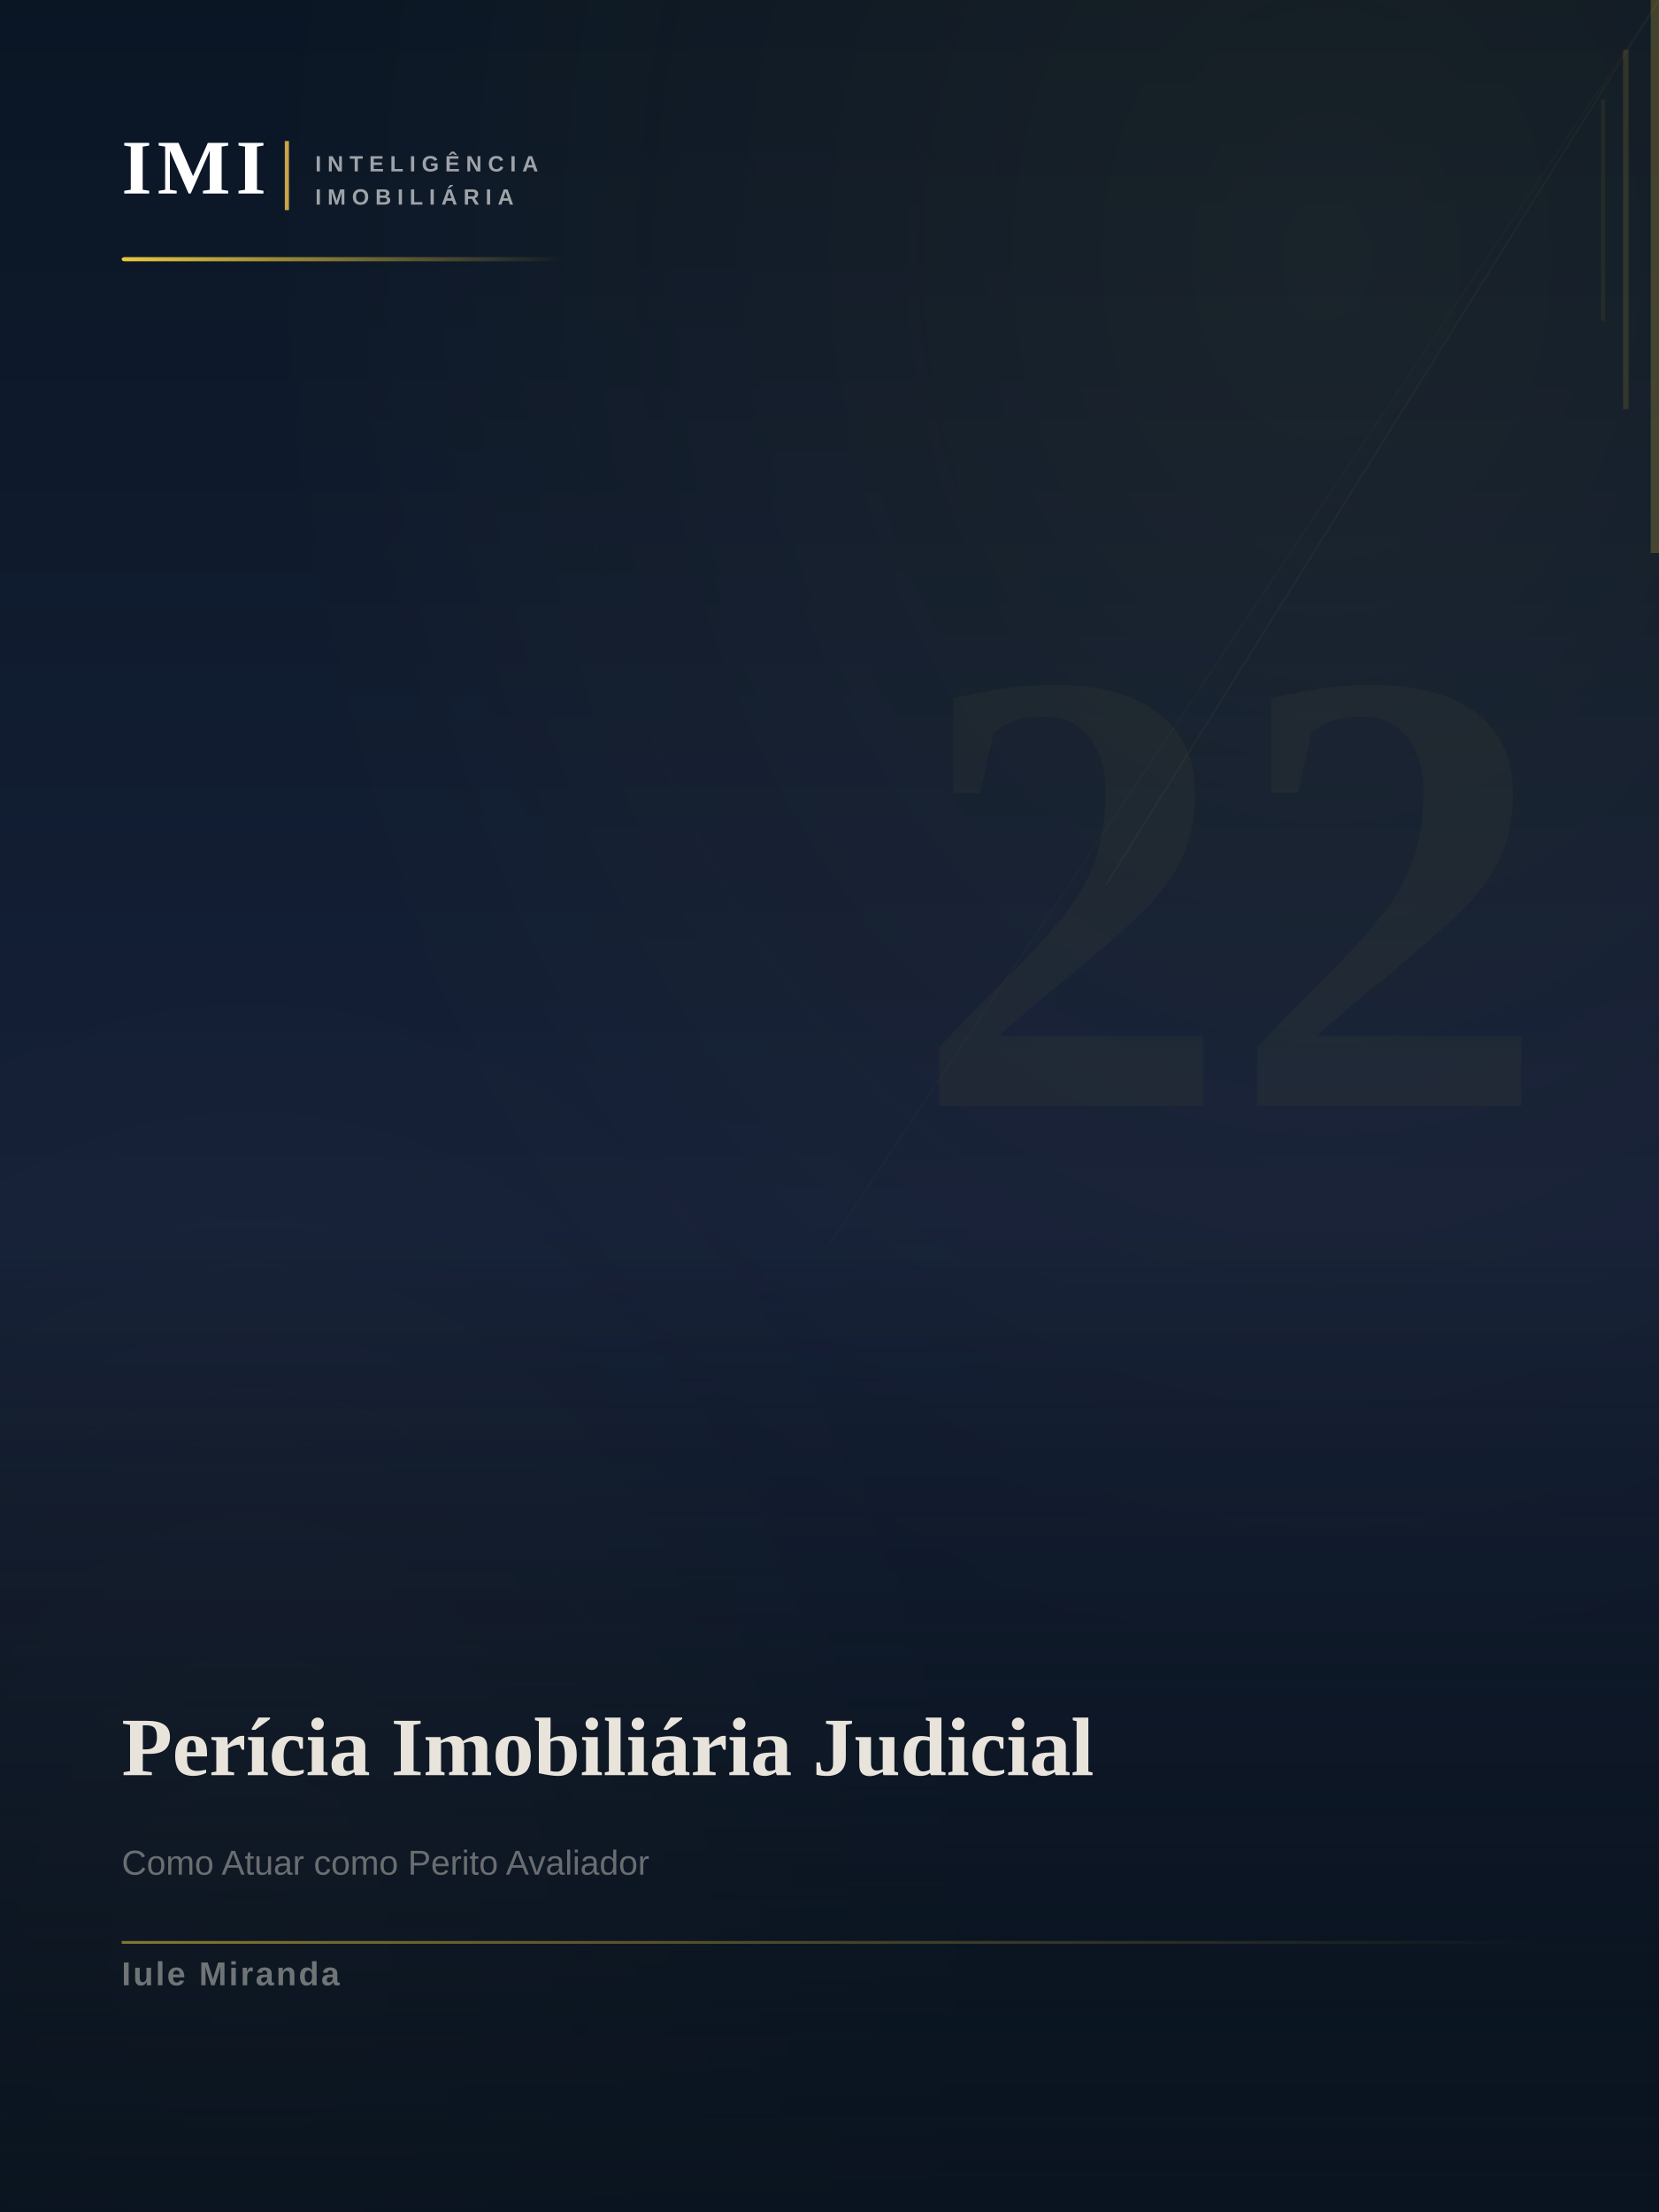
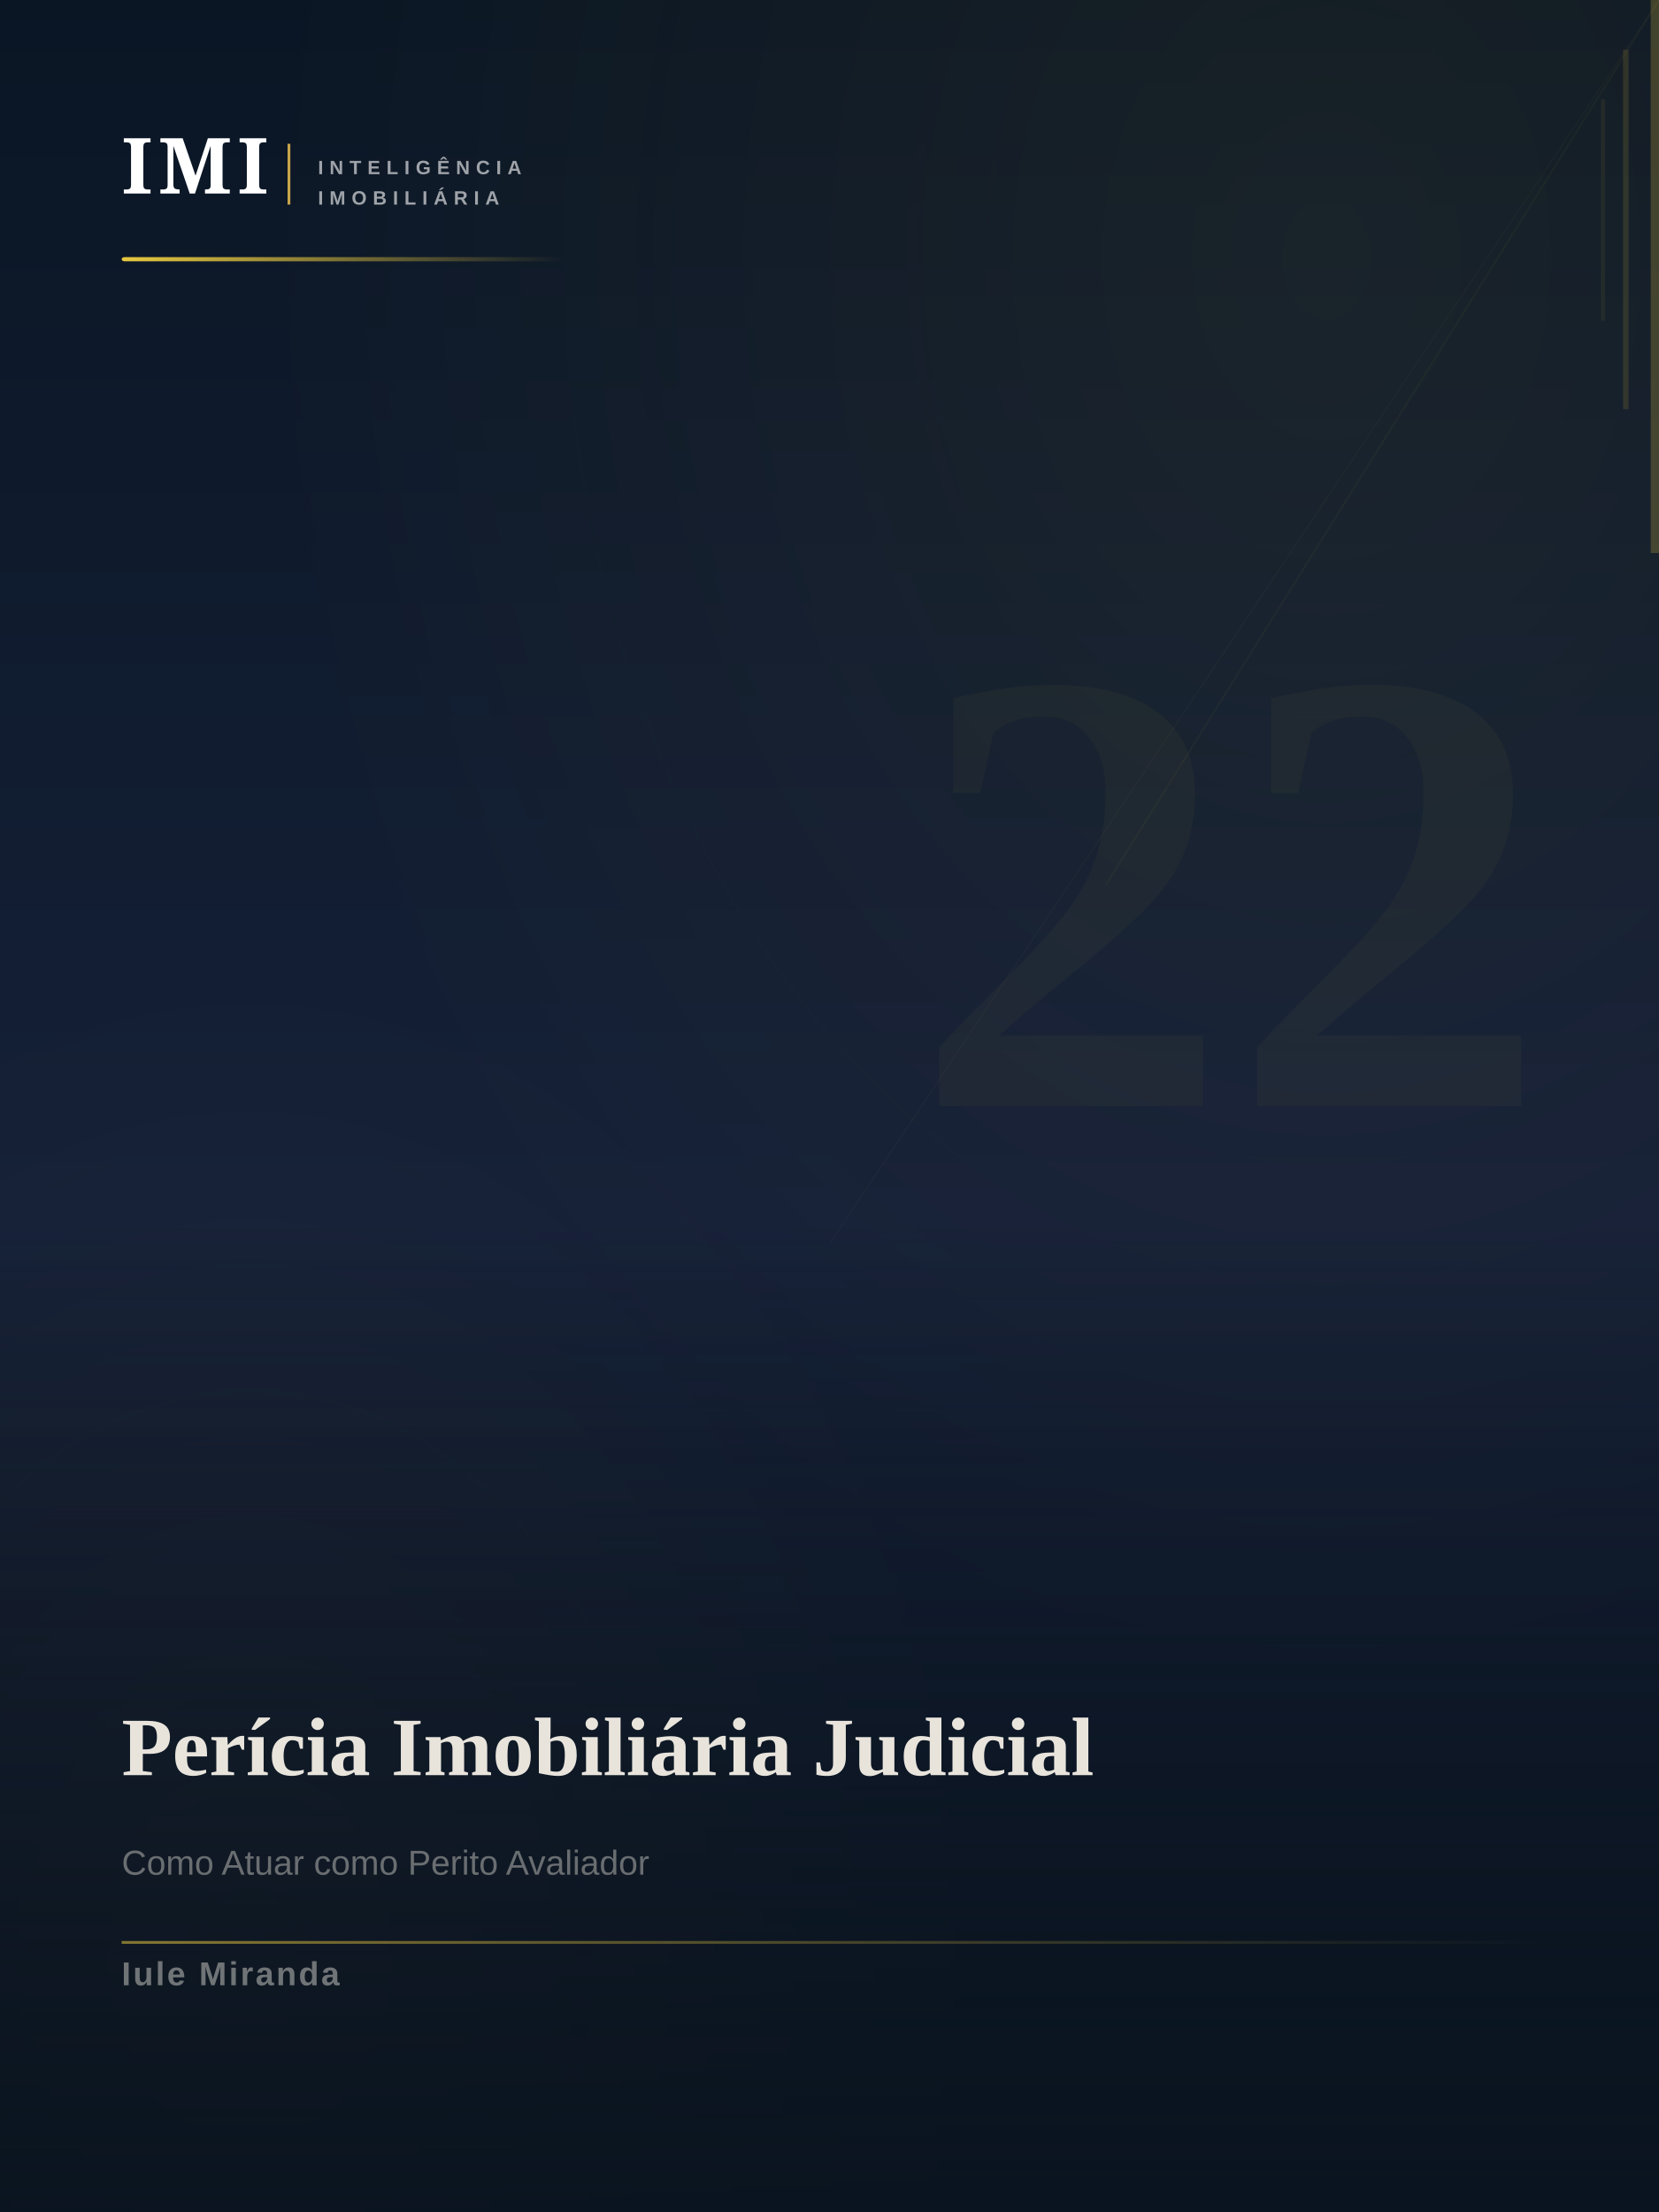
<svg xmlns="http://www.w3.org/2000/svg" width="600" height="800" viewBox="0 0 600 800">
  <defs>
    <linearGradient id="bg_livro_22_pericia_imobiliaria_judicial" x1="0" y1="0" x2="0" y2="1">
      <stop offset="0%" stop-color="#0A1624" />
      <stop offset="55%" stop-color="#152038" />
      <stop offset="100%" stop-color="#0A1420" />
    </linearGradient>
    <linearGradient id="acc_livro_22_pericia_imobiliaria_judicial" x1="0" y1="0" x2="1" y2="0">
      <stop offset="0%" stop-color="#E8C840" />
      <stop offset="100%" stop-color="#E8C840" stop-opacity="0" />
    </linearGradient>
    <linearGradient id="fade_livro_22_pericia_imobiliaria_judicial" x1="0" y1="0.55" x2="0" y2="1">
      <stop offset="0%" stop-color="#0A1420" stop-opacity="0" />
      <stop offset="100%" stop-color="#0A1420" stop-opacity="0.92" />
    </linearGradient>
    <radialGradient id="glow_livro_22_pericia_imobiliaria_judicial" cx="80%" cy="12%" r="65%">
      <stop offset="0%" stop-color="#E8C840" stop-opacity="0.06" />
      <stop offset="100%" stop-color="#E8C840" stop-opacity="0" />
    </radialGradient>
    <radialGradient id="glow2_livro_22_pericia_imobiliaria_judicial" cx="15%" cy="88%" r="45%">
      <stop offset="0%" stop-color="#E8C840" stop-opacity="0.04" />
      <stop offset="100%" stop-color="#E8C840" stop-opacity="0" />
    </radialGradient>
  </defs>
  <rect width="600" height="800" fill="url(#bg_livro_22_pericia_imobiliaria_judicial)" />
  <rect width="600" height="800" fill="url(#glow_livro_22_pericia_imobiliaria_judicial)" />
  <rect width="600" height="800" fill="url(#glow2_livro_22_pericia_imobiliaria_judicial)" />
  <rect x="597" y="0" width="3" height="200" fill="#E8C840" opacity="0.22" />
  <rect x="587" y="18" width="2" height="130" fill="#E8C840" opacity="0.13" />
  <rect x="579" y="36" width="1.5" height="80" fill="#E8C840" opacity="0.07" />
  <line x1="600" y1="0" x2="400" y2="320" stroke="#E8C840" stroke-width="0.6" opacity="0.04" />
  <line x1="600" y1="0" x2="300" y2="450" stroke="#E8C840" stroke-width="0.5" opacity="0.03" />
  <text x="560" y="400" font-family="Georgia, 'Times New Roman', serif" font-size="230" font-weight="700" fill="#E8C840" opacity="0.038" text-anchor="end" dominant-baseline="auto">22</text>
-   <text x="44" y="70" font-family="Georgia, 'Times New Roman', serif" font-size="28" font-weight="700" fill="#FFFFFF" letter-spacing="2" xml:space="preserve">IMI</text>
-   <rect x="103" y="51" width="1.5" height="25" fill="#C8A44A" />
-   <text x="114" y="62" font-family="Arial, Helvetica, sans-serif" font-size="8" font-weight="600" fill="#FFFFFF" fill-opacity="0.60" letter-spacing="2.2" xml:space="preserve">INTELIGÊNCIA</text>
-   <text x="114" y="74" font-family="Arial, Helvetica, sans-serif" font-size="8" font-weight="600" fill="#FFFFFF" fill-opacity="0.60" letter-spacing="2.2" xml:space="preserve">IMOBILIÁRIA</text>
+   <text x="44" y="70" font-family="'Playfair Display', 'Cormorant Garamond', Georgia, serif" font-size="28" font-weight="700" fill="#FFFFFF" letter-spacing="2" xml:space="preserve">IMI</text>
+   <rect x="104" y="52" width="1" height="22" fill="#C8A44A" />
+   <text x="115" y="63" font-family="'Geist Sans', Arial, Helvetica, sans-serif" font-size="7" font-weight="600" fill="#FFFFFF" fill-opacity="0.60" letter-spacing="2.2" xml:space="preserve">INTELIGÊNCIA</text>
+   <text x="115" y="74" font-family="'Geist Sans', Arial, Helvetica, sans-serif" font-size="7" font-weight="600" fill="#FFFFFF" fill-opacity="0.60" letter-spacing="2.2" xml:space="preserve">IMOBILIÁRIA</text>
  <rect x="44" y="93" width="160" height="1.5" fill="url(#acc_livro_22_pericia_imobiliaria_judicial)" rx="1" />
  <rect width="600" height="800" fill="url(#fade_livro_22_pericia_imobiliaria_judicial)" />
  <text x="44" y="642" font-family="Georgia, 'Times New Roman', serif" font-size="30" font-weight="700" fill="#E8E4DC" xml:space="preserve">Perícia Imobiliária Judicial</text>
  <text x="44" y="678" font-family="Arial, Helvetica, sans-serif" font-size="12.5" fill="#E8E4DC" fill-opacity="0.42" xml:space="preserve">Como Atuar como Perito Avaliador</text>
  <rect x="44" y="702" width="512" height="1" fill="url(#acc_livro_22_pericia_imobiliaria_judicial)" opacity="0.55" />
  <text x="44" y="718" font-family="Arial, Helvetica, sans-serif" font-size="12" font-weight="600" fill="#E8E4DC" fill-opacity="0.45" letter-spacing="0.8" xml:space="preserve">Iule Miranda</text>
</svg>
